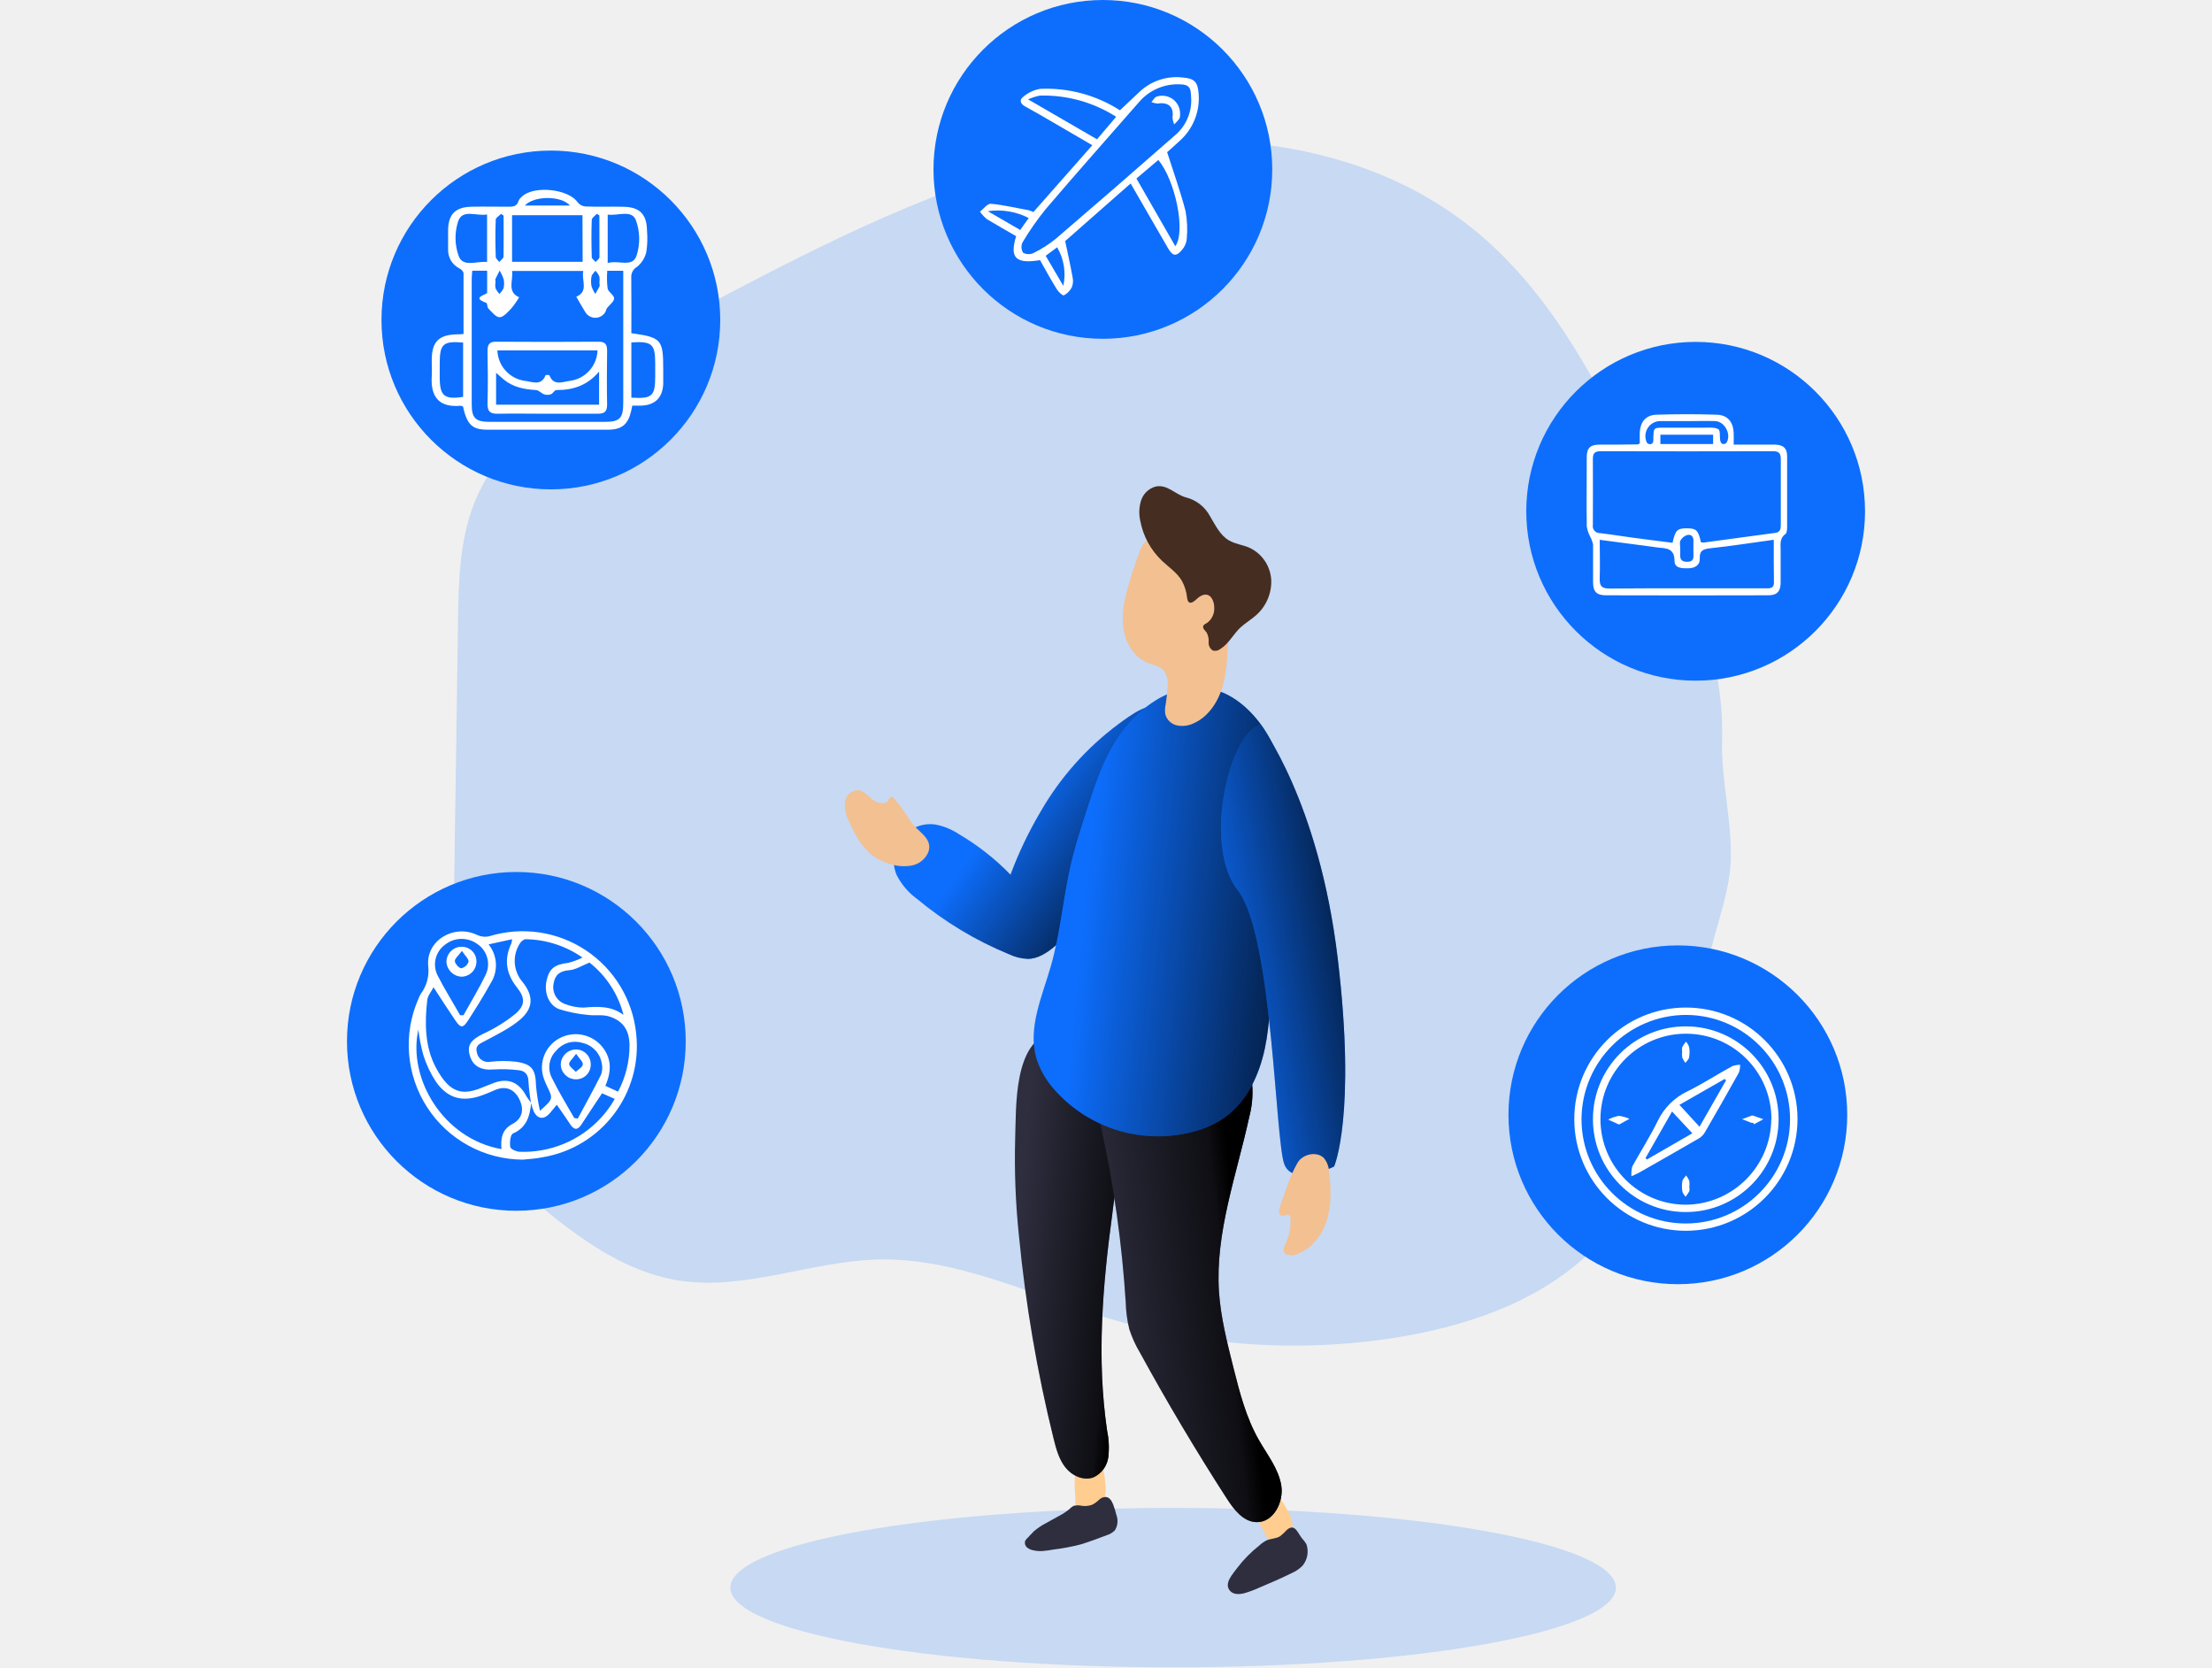
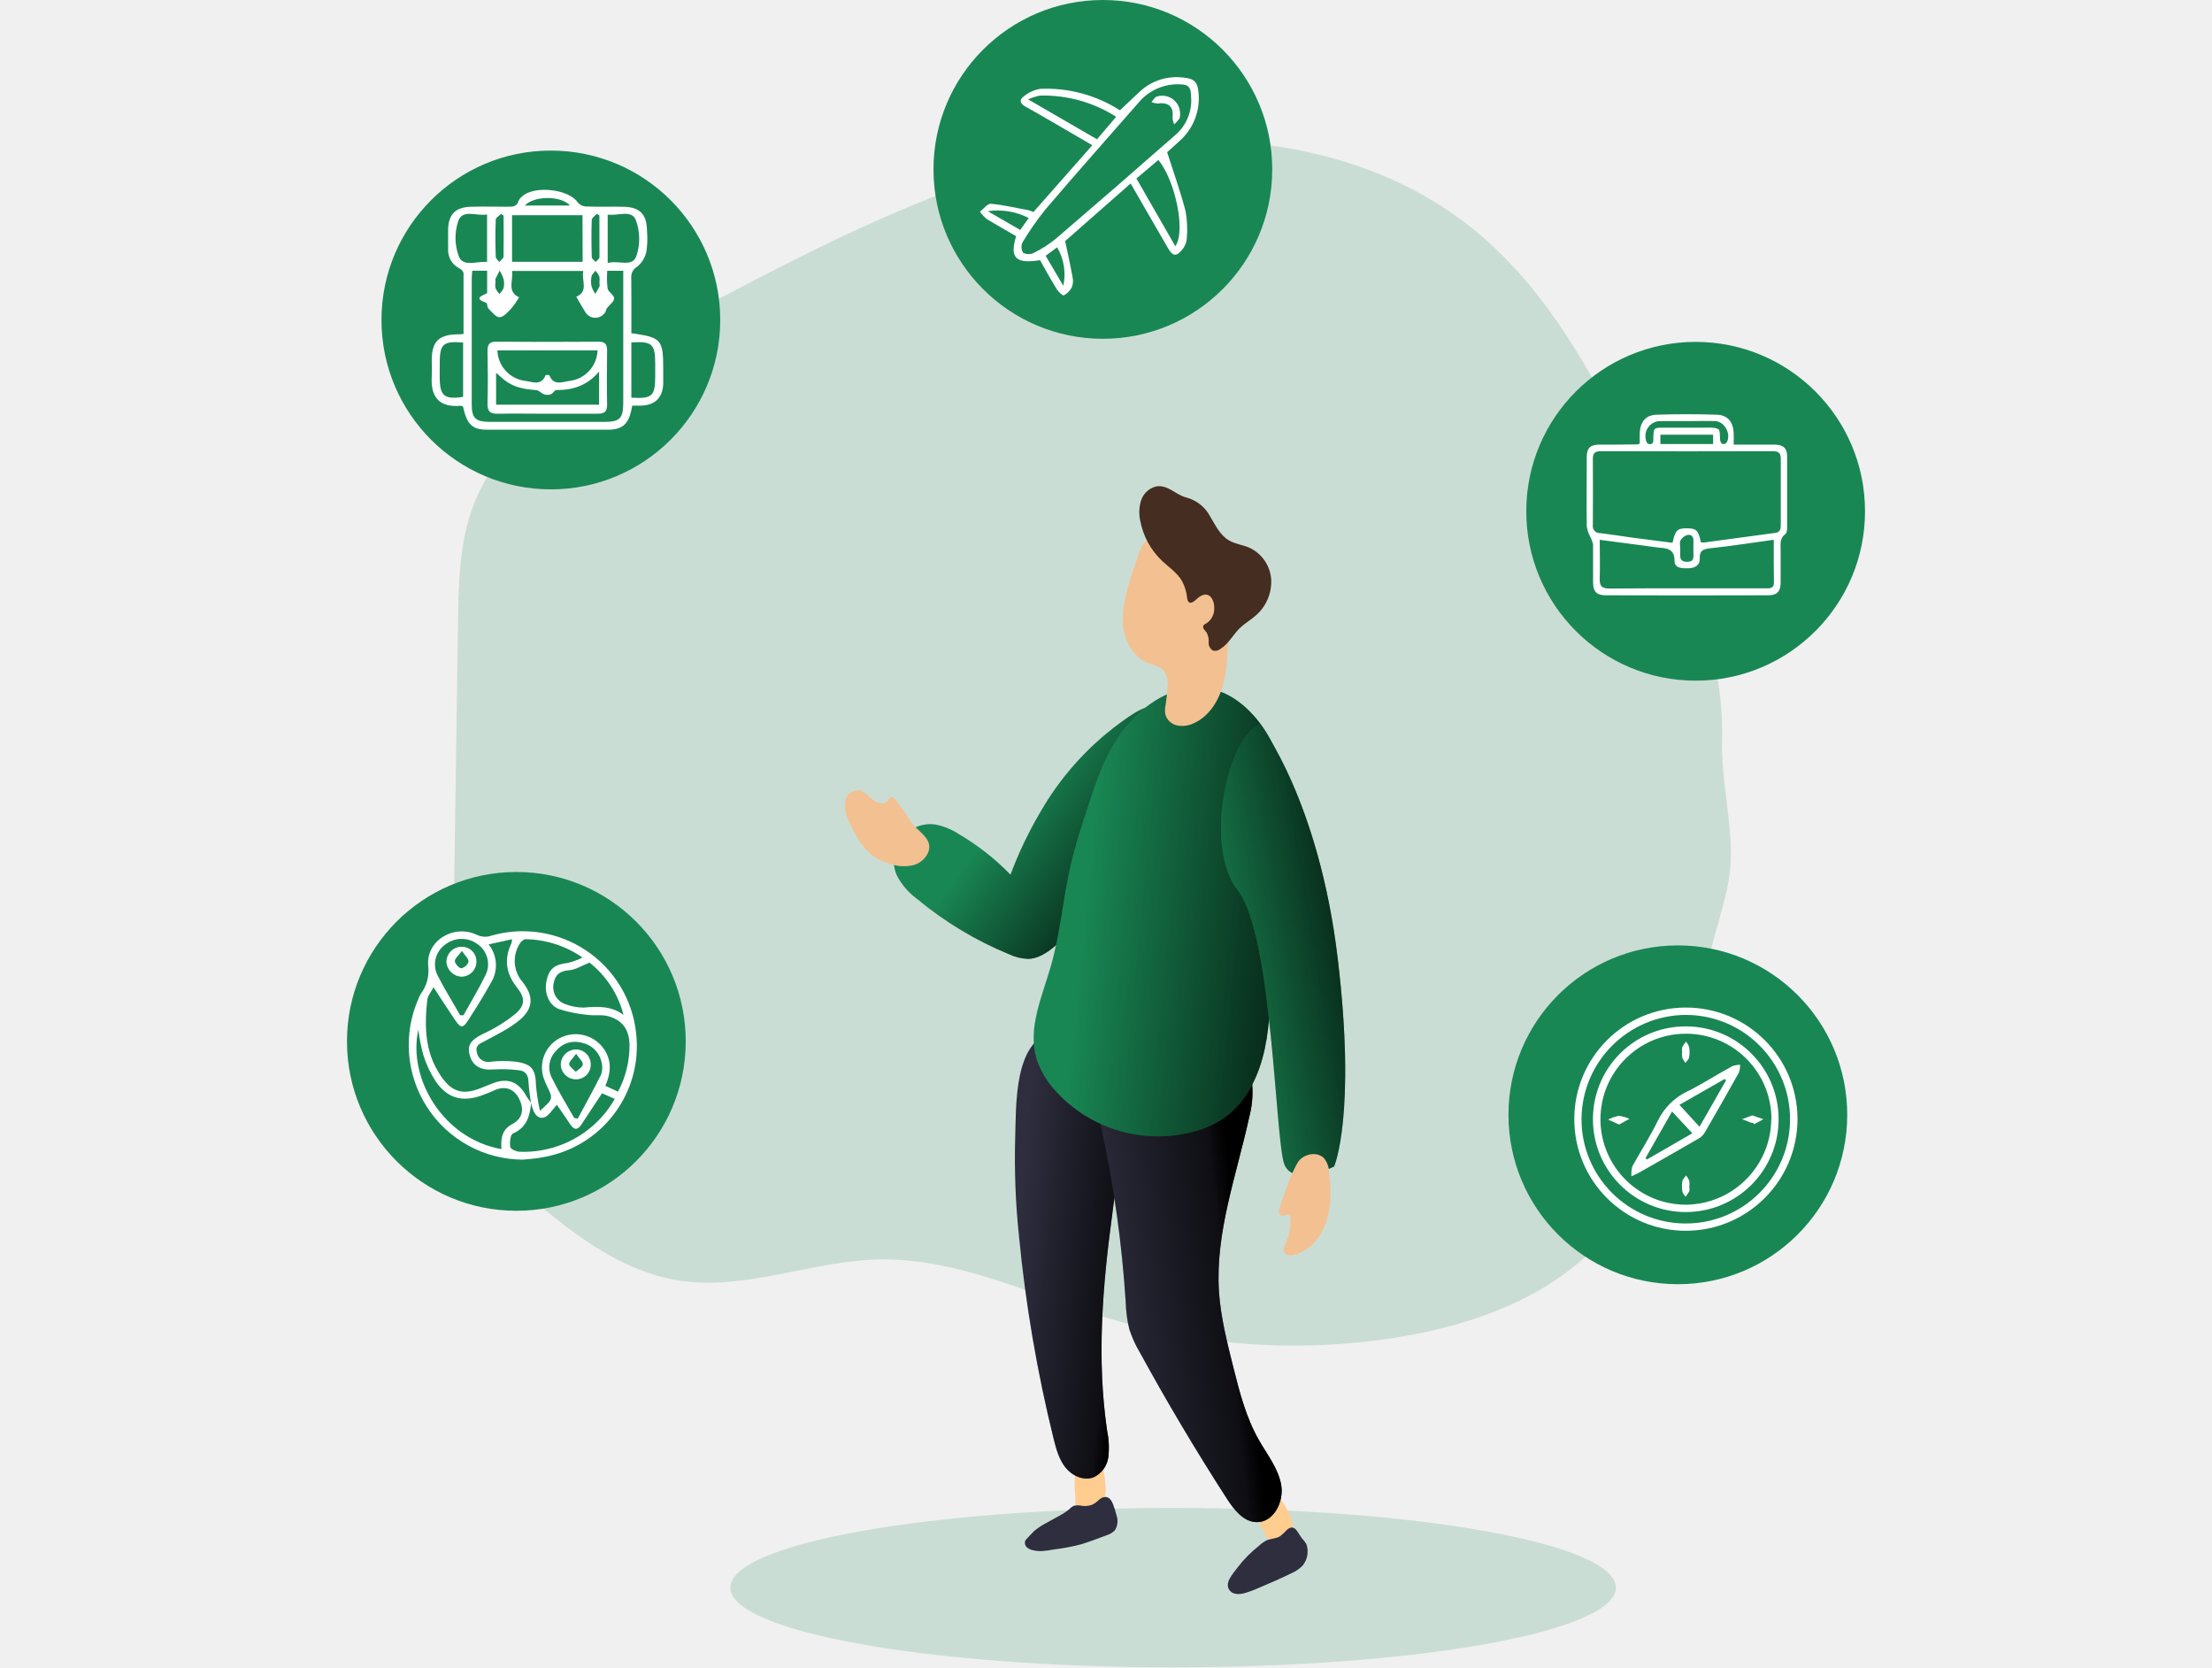
<svg xmlns="http://www.w3.org/2000/svg" xmlns:xlink="http://www.w3.org/1999/xlink" id="Layer_1" data-name="Layer 1" viewBox="0 0 358.14 393.32" width="406" height="306" class="illustration styles_illustrationTablet__1DWOa">
  <defs>
    <linearGradient id="linear-gradient" x1="219.99" y1="214.06" x2="188.31" y2="191.08" gradientUnits="userSpaceOnUse">
      <stop offset="0.01" />
      <stop offset="0.13" stop-opacity="0.69" />
      <stop offset="1" stop-opacity="0" />
    </linearGradient>
    <linearGradient id="linear-gradient-2" x1="213.91" y1="301.6" x2="187.8" y2="299.25" xlink:href="#linear-gradient" />
    <linearGradient id="linear-gradient-3" x1="241.08" y1="304.5" x2="206.62" y2="308.16" xlink:href="#linear-gradient" />
    <linearGradient id="linear-gradient-4" x1="257.81" y1="222.91" x2="204.02" y2="217.69" xlink:href="#linear-gradient" />
    <linearGradient id="linear-gradient-5" x1="270.72" y1="225.37" x2="231.03" y2="232.16" xlink:href="#linear-gradient" />
  </defs>
-   <ellipse cx="194.91" cy="374.52" rx="104.45" ry="18.8" fill="#0d6efd" opacity="0.18" style="isolation: isolate;" />
-   <path d="M354.47,179.32c.56-21.2-8.7-41.28-17.86-60.41-10.65-22.23-22-45.17-41.3-60.56-23.37-18.68-55.57-23.46-85.14-18.92S153,56.89,126.42,70.63c-15.7,8.12-31.31,16.63-45.25,27.5-8.68,6.77-16.89,14.75-21,25-3.59,8.89-3.78,18.73-3.92,28.31L54.77,251.85c-.08,5.46-.14,11.08,1.78,16.19,2.59,6.87,8.37,11.95,13.94,16.73,11.3,9.7,23.44,19.8,38.17,22,15.52,2.32,30.94-4.6,46.63-5,18.85-.45,36.46,8.46,54.52,13.9a152.23,152.23,0,0,0,69.76,4.18c16.62-2.91,33.34-9,45.08-21.09,6.76-7,11.56-15.61,15.37-24.54a143.41,143.41,0,0,0,10.41-38.52c1.16-9.24,5.76-19,6.08-28.07C356.85,198.39,354.21,188.94,354.47,179.32Z" transform="translate(-30.05 -4.66)" fill="#0d6efd" opacity="0.18" style="isolation: isolate;" />
-   <path d="M186.59,211a57.87,57.87,0,0,0-12.28-9.64,15.14,15.14,0,0,0-5.51-2.21,8.63,8.63,0,0,0-9.07,11.92,15.77,15.77,0,0,0,4.75,5.6,83.62,83.62,0,0,0,21.73,13.08,11.5,11.5,0,0,0,4.46,1.11c2.34,0,4.45-1.39,6.26-2.88,5.17-4.28,9-10,12.44-15.72,2.64-4.34,5.18-8.81,6.57-13.7.79-2.78,1.2-5.65,1.71-8.49s1.07-5.45,1.75-8.15c.58-2.29,2.6-6.08,2.41-8.39-.45-5.27-7.65.44-9.58,1.82a67.92,67.92,0,0,0-18.64,20.95A92.51,92.51,0,0,0,186.59,211Z" transform="translate(-30.05 -4.66)" fill="#0d6efd" />
+   <ellipse cx="194.91" cy="374.52" rx="104.45" ry="18.8" fill="#198754" opacity="0.18" style="isolation: isolate;" />
+   <path d="M354.47,179.32c.56-21.2-8.7-41.28-17.86-60.41-10.65-22.23-22-45.17-41.3-60.56-23.37-18.68-55.57-23.46-85.14-18.92S153,56.89,126.42,70.63c-15.7,8.12-31.31,16.63-45.25,27.5-8.68,6.77-16.89,14.75-21,25-3.59,8.89-3.78,18.73-3.92,28.31L54.77,251.85c-.08,5.46-.14,11.08,1.78,16.19,2.59,6.87,8.37,11.95,13.94,16.73,11.3,9.7,23.44,19.8,38.17,22,15.52,2.32,30.94-4.6,46.63-5,18.85-.45,36.46,8.46,54.52,13.9a152.23,152.23,0,0,0,69.76,4.18c16.62-2.91,33.34-9,45.08-21.09,6.76-7,11.56-15.61,15.37-24.54a143.41,143.41,0,0,0,10.41-38.52c1.16-9.24,5.76-19,6.08-28.07C356.85,198.39,354.21,188.94,354.47,179.32Z" transform="translate(-30.05 -4.66)" fill="#198754" opacity="0.18" style="isolation: isolate;" />
+   <path d="M186.59,211a57.87,57.87,0,0,0-12.28-9.64,15.14,15.14,0,0,0-5.51-2.21,8.63,8.63,0,0,0-9.07,11.92,15.77,15.77,0,0,0,4.75,5.6,83.62,83.62,0,0,0,21.73,13.08,11.5,11.5,0,0,0,4.46,1.11c2.34,0,4.45-1.39,6.26-2.88,5.17-4.28,9-10,12.44-15.72,2.64-4.34,5.18-8.81,6.57-13.7.79-2.78,1.2-5.65,1.71-8.49s1.07-5.45,1.75-8.15c.58-2.29,2.6-6.08,2.41-8.39-.45-5.27-7.65.44-9.58,1.82a67.92,67.92,0,0,0-18.64,20.95A92.51,92.51,0,0,0,186.59,211Z" transform="translate(-30.05 -4.66)" fill="#198754" />
  <path d="M186.59,211a57.87,57.87,0,0,0-12.28-9.64,15.14,15.14,0,0,0-5.51-2.21,8.63,8.63,0,0,0-9.07,11.92,15.77,15.77,0,0,0,4.75,5.6,83.62,83.62,0,0,0,21.73,13.08,11.5,11.5,0,0,0,4.46,1.11c2.34,0,4.45-1.39,6.26-2.88,5.17-4.28,9-10,12.44-15.72,2.64-4.34,5.18-8.81,6.57-13.7.79-2.78,1.2-5.65,1.71-8.49s1.07-5.45,1.75-8.15c.58-2.29,2.6-6.08,2.41-8.39-.45-5.27-7.65.44-9.58,1.82a67.92,67.92,0,0,0-18.64,20.95A92.51,92.51,0,0,0,186.59,211Z" transform="translate(-30.05 -4.66)" fill="url(#linear-gradient)" />
  <path d="M163,198.36a49.38,49.38,0,0,0-3.8-5.28c-.19-.24-.45-.5-.76-.44s-.47.47-.65.77c-.73,1.21-2.63.77-3.73-.12s-2.1-2.15-3.52-2.23a3.19,3.19,0,0,0-3,2.82,7.86,7.86,0,0,0,.89,4.38A34.47,34.47,0,0,0,150.3,202a15.26,15.26,0,0,0,3.42,4.23,12.82,12.82,0,0,0,4.59,2.27,10.16,10.16,0,0,0,5,.33,5.34,5.34,0,0,0,3.83-3C168.55,202.38,164.49,200.81,163,198.36Z" transform="translate(-30.05 -4.66)" fill="#f3c091" />
  <path d="M201.88,358.61a4.08,4.08,0,0,0,.22,1.63c.55,1.26,2.26,1.6,3.56,1.17a4.78,4.78,0,0,0,2.92-2.66A8.18,8.18,0,0,0,209,355a27.77,27.77,0,0,0-.49-3.63,3.14,3.14,0,0,0-1.22-2.22c-1.59-.9-4.57,1.06-5.17,2.6C201.36,353.66,201.9,356.58,201.88,358.61Z" transform="translate(-30.05 -4.66)" fill="#ffcd90" />
  <path d="M207.45,358.48a7.14,7.14,0,0,1-1.57,1.14,5.07,5.07,0,0,1-2.41.27,4.18,4.18,0,0,0-2,0,4,4,0,0,0-1,.78,13.55,13.55,0,0,1-2.25,1.5L194.9,364a14.48,14.48,0,0,0-2.77,1.87c-.51.48-.95,1-1.46,1.53a2.5,2.5,0,0,0-.61.73,1.45,1.45,0,0,0,.39,1.54,3.1,3.1,0,0,0,1.51.7,7.46,7.46,0,0,0,2,.19,23.09,23.09,0,0,0,2.86-.38,48.06,48.06,0,0,0,6.31-1.19c2.08-.63,4.11-1.4,6.14-2.17a4.55,4.55,0,0,0,1.94-1.15,4.07,4.07,0,0,0,.38-3.57,19.7,19.7,0,0,0-.76-2.48c-.3-.79-.78-1.66-1.61-1.81a2.14,2.14,0,0,0-1.59.51Z" transform="translate(-30.05 -4.66)" fill="#2e2e3f" />
  <path d="M188.6,296.35A331.6,331.6,0,0,0,196.75,344c.6,2.42,1.27,4.92,2.83,6.87s4.29,3.18,6.62,2.28a6.15,6.15,0,0,0,3.48-4.87,19.82,19.82,0,0,0-.32-6.23c-2.45-16.85-1.07-34,1.23-50.89A93.27,93.27,0,0,1,213.87,275c1.11-3.49,2.61-6.92,2.85-10.58.69-10.74-9.93-18.63-20.09-16.33-9.41,2.13-8.67,17.79-8.94,25.18A174.26,174.26,0,0,0,188.6,296.35Z" transform="translate(-30.05 -4.66)" fill="#2e2e3f" />
  <path d="M188.6,296.35A331.6,331.6,0,0,0,196.75,344c.6,2.42,1.27,4.92,2.83,6.87s4.29,3.18,6.62,2.28a6.15,6.15,0,0,0,3.48-4.87,19.82,19.82,0,0,0-.32-6.23c-2.45-16.85-1.07-34,1.23-50.89A93.27,93.27,0,0,1,213.87,275c1.11-3.49,2.61-6.92,2.85-10.58.69-10.74-9.93-18.63-20.09-16.33-9.41,2.13-8.67,17.79-8.94,25.18A174.26,174.26,0,0,0,188.6,296.35Z" transform="translate(-30.05 -4.66)" fill="url(#linear-gradient-2)" />
  <path d="M247,367.14a4.15,4.15,0,0,0,.89,1.38c1,.9,2.72.48,3.73-.45a4.89,4.89,0,0,0,1.51-3.66,8.19,8.19,0,0,0-1.23-3.59,27,27,0,0,0-2-3.08,3.11,3.11,0,0,0-2-1.49c-1.83-.14-3.7,2.9-3.58,4.55C244.4,362.88,246.13,365.29,247,367.14Z" transform="translate(-30.05 -4.66)" fill="#ffcd90" />
  <path d="M253.51,365.15c-.45-.25-1-.21-1.72.41a15.43,15.43,0,0,1-1.56,1.47c-.95.61-2.19.57-3.23,1a7.47,7.47,0,0,0-1.7,1.2,29.48,29.48,0,0,0-5.2,5.27c-1,1.41-3.33,3.74-1.66,5.5.81.85,2.19.79,3.33.49a24.77,24.77,0,0,0,3.43-1.27c2.6-1.1,5.19-2.2,7.71-3.46a8,8,0,0,0,2.6-1.78,5.27,5.27,0,0,0,.89-5.05,7.48,7.48,0,0,0-1.06-1.4C254.73,366.78,254.25,365.57,253.51,365.15Z" transform="translate(-30.05 -4.66)" fill="#2e2e3f" />
  <path d="M207.2,255.79c-1.45,5-.2,10.32.9,15.4a274.22,274.22,0,0,1,5.67,40.65,30.12,30.12,0,0,0,.84,6.35,26.94,26.94,0,0,0,2.53,5.58q9.6,17.53,20.44,34.34c1.7,2.64,3.92,5.56,7.06,5.62,4,.09,6.48-4.77,5.82-8.7s-3.3-7.19-5.27-10.66c-3-5.25-4.53-11.19-6-17.05s-3-11.86-3.42-17.94c-.9-14,4.15-27.52,7.13-41.18a22.9,22.9,0,0,0,.71-7.71c-.66-5.27-4.78-9.69-9.7-11.69C225.86,245.55,210.14,245.69,207.2,255.79Z" transform="translate(-30.05 -4.66)" fill="#2e2e3f" />
  <path d="M207.2,255.79c-1.45,5-.2,10.32.9,15.4a274.22,274.22,0,0,1,5.67,40.65,30.12,30.12,0,0,0,.84,6.35,26.94,26.94,0,0,0,2.53,5.58q9.6,17.53,20.44,34.34c1.7,2.64,3.92,5.56,7.06,5.62,4,.09,6.48-4.77,5.82-8.7s-3.3-7.19-5.27-10.66c-3-5.25-4.53-11.19-6-17.05s-3-11.86-3.42-17.94c-.9-14,4.15-27.52,7.13-41.18a22.9,22.9,0,0,0,.71-7.71c-.66-5.27-4.78-9.69-9.7-11.69C225.86,245.55,210.14,245.69,207.2,255.79Z" transform="translate(-30.05 -4.66)" fill="url(#linear-gradient-3)" />
-   <path d="M211.24,179.68c-3.05,4.95-4.87,10.54-6.66,16.06-1.38,4.25-2.76,8.51-3.77,12.87-1.84,7.93-2.45,16.13-4.7,23.95-2.06,7.18-5.51,14.61-3.41,21.78a20.1,20.1,0,0,0,4.21,7.33,32.56,32.56,0,0,0,33.68,9.71,23.14,23.14,0,0,0,6.48-3.09c5.26-3.71,8.19-10,9.52-16.28s1.29-12.8,1.88-19.21c1-10.92,3.84-21.66,4-32.62s-3-22.74-11.53-29.58C230.06,161.94,217.46,169.6,211.24,179.68Z" transform="translate(-30.05 -4.66)" fill="#0d6efd" />
+   <path d="M211.24,179.68c-3.05,4.95-4.87,10.54-6.66,16.06-1.38,4.25-2.76,8.51-3.77,12.87-1.84,7.93-2.45,16.13-4.7,23.95-2.06,7.18-5.51,14.61-3.41,21.78a20.1,20.1,0,0,0,4.21,7.33,32.56,32.56,0,0,0,33.68,9.71,23.14,23.14,0,0,0,6.48-3.09c5.26-3.71,8.19-10,9.52-16.28s1.29-12.8,1.88-19.21c1-10.92,3.84-21.66,4-32.62s-3-22.74-11.53-29.58C230.06,161.94,217.46,169.6,211.24,179.68Z" transform="translate(-30.05 -4.66)" fill="#198754" />
  <path d="M211.24,179.68c-3.05,4.95-4.87,10.54-6.66,16.06-1.38,4.25-2.76,8.51-3.77,12.87-1.84,7.93-2.45,16.13-4.7,23.95-2.06,7.18-5.51,14.61-3.41,21.78a20.1,20.1,0,0,0,4.21,7.33,32.56,32.56,0,0,0,33.68,9.71,23.14,23.14,0,0,0,6.48-3.09c5.26-3.71,8.19-10,9.52-16.28s1.29-12.8,1.88-19.21c1-10.92,3.84-21.66,4-32.62s-3-22.74-11.53-29.58C230.06,161.94,217.46,169.6,211.24,179.68Z" transform="translate(-30.05 -4.66)" fill="url(#linear-gradient-4)" />
  <path d="M214.39,142.84c-.95,3.31-1.68,6.79-1.14,10.2s2.55,6.75,5.75,8c1.32.53,2.86.75,3.79,1.82a5.38,5.38,0,0,1,.84,3.89,40,40,0,0,1-.43,4.08,6.32,6.32,0,0,0-.1,2.29,3.66,3.66,0,0,0,2.77,2.66,6.12,6.12,0,0,0,3.94-.5c3.68-1.63,6-5.44,7-9.34s.93-8,1.25-12a45.41,45.41,0,0,0,.32-6.79,17,17,0,0,0-7-12.5c-2.88-2.07-9.09-4.7-12.53-2.51-1.21.77-1.65,2.19-2.1,3.47C215.9,138,215.08,140.42,214.39,142.84Z" transform="translate(-30.05 -4.66)" fill="#f3c091" />
  <path d="M220.82,119.44a5,5,0,0,0-3.42,3.27,9.28,9.28,0,0,0-.18,4.88,17.42,17.42,0,0,0,5.07,9.32c1.63,1.55,3.58,2.82,4.72,4.74a10.59,10.59,0,0,1,1.24,4c.06.43.15.93.54,1.13s1-.16,1.42-.53c.78-.75,1.77-1.54,2.82-1.27s1.62,1.72,1.62,2.92a4.15,4.15,0,0,1-1.66,3.68c-.36.22-.83.4-.94.8-.17.59.49,1,.84,1.54a4.3,4.3,0,0,1,.45,2.26,2.12,2.12,0,0,0,1,1.95,2,2,0,0,0,1.73-.36c2-1.23,3.06-3.47,4.75-5.07,1.09-1,2.43-1.8,3.57-2.79a10.55,10.55,0,0,0,3.71-8.48,8.94,8.94,0,0,0-5.12-7.55c-1.6-.7-3.41-.88-4.9-1.77-2.06-1.23-3.14-3.54-4.37-5.59A8.92,8.92,0,0,0,228,122C225.46,121.34,223.63,118.84,220.82,119.44Z" transform="translate(-30.05 -4.66)" fill="#452d21" />
-   <path d="M245.55,175.6s13.76,17.88,18.22,55-.83,49.23-.83,49.23-9.5,4.91-11.72-.45-2.73-54.12-11-64.66S238,177.87,245.55,175.6Z" transform="translate(-30.05 -4.66)" fill="#0d6efd" />
+   <path d="M245.55,175.6s13.76,17.88,18.22,55-.83,49.23-.83,49.23-9.5,4.91-11.72-.45-2.73-54.12-11-64.66S238,177.87,245.55,175.6Z" transform="translate(-30.05 -4.66)" fill="#198754" />
  <path d="M245.55,175.6s13.76,17.88,18.22,55-.83,49.23-.83,49.23-9.5,4.91-11.72-.45-2.73-54.12-11-64.66S238,177.87,245.55,175.6Z" transform="translate(-30.05 -4.66)" fill="url(#linear-gradient-5)" />
  <path d="M250.13,289.45c-.26.75-.32,1.87.46,2s1.44-.58,1.87-.09a.93.93,0,0,1,.17.59,13,13,0,0,1-1.19,6.23,2.45,2.45,0,0,0-.38,1.66c.29,1,1.73,1.11,2.74.79,3.65-1.13,6.29-4.48,7.42-8.13s1-7.56.52-11.35a5.36,5.36,0,0,0-1.22-3.31c-1.8-1.75-5.07-.84-6.2,1.1C252.48,282.11,251.33,286,250.13,289.45Z" transform="translate(-30.05 -4.66)" fill="#f3c091" />
-   <circle cx="48.1" cy="75.48" r="39.96" fill="#0d6efd" />
-   <circle cx="178.33" cy="39.96" r="39.96" fill="#0d6efd" />
-   <circle cx="318.18" cy="120.61" r="39.96" fill="#0d6efd" />
-   <circle cx="39.96" cy="245.66" r="39.96" fill="#0d6efd" />
-   <circle cx="313.98" cy="262.98" r="39.96" fill="#0d6efd" />
+   <circle cx="48.1" cy="75.48" r="39.96" fill="#198754" />
+   <circle cx="178.33" cy="39.96" r="39.96" fill="#198754" />
+   <circle cx="318.18" cy="120.61" r="39.96" fill="#198754" />
+   <circle cx="39.96" cy="245.66" r="39.96" fill="#198754" />
+   <circle cx="313.98" cy="262.98" r="39.96" fill="#198754" />
  <path d="M335.05,109.23c0-.82-.05-1.74,0-2.65.18-2.47,1.45-4,3.91-4.09,4.74-.15,9.5-.16,14.24,0,2.54.07,3.84,1.64,4,4.2.05.86,0,1.72,0,2.86h7.63c.74,0,1.48,0,2.22,0,1.91.09,2.75.85,2.76,2.71,0,5.62,0,11.23,0,16.85,0,.53-.07,1.29-.41,1.54-1.41,1-1.12,2.47-1.12,3.85,0,2.53,0,5.06,0,7.59,0,2.09-.86,3-2.93,3q-19.17.06-38.32,0c-2.18,0-3-.89-3-3.09,0-3,0-5.92,0-8.88a7,7,0,0,0-.71-1.92,7.7,7.7,0,0,1-.78-2.36c-.07-5.43,0-10.86,0-16.29,0-2.21.79-3,3.06-3,3,0,6,0,9.07-.06C334.66,109.49,334.77,109.38,335.05,109.23Zm14.42,23.35a3.6,3.6,0,0,0,.64.07L367,130.37c1.14-.15,1.32-.87,1.32-1.84,0-5.19,0-10.37,0-15.55,0-1.31-.38-1.88-1.8-1.88q-20.36.06-40.73,0c-1.4,0-1.82.55-1.81,1.86.05,5.19,0,10.37,0,15.55a1.63,1.63,0,0,0,1.69,1.91c3.42.42,6.84,1,10.26,1.41,2.29.31,4.58.59,6.85.88.65-3,1.12-3.44,3.46-3.42C348.41,129.31,348.87,129.77,349.47,132.58Zm17.19-.59c-5.17.72-10,1.47-14.93,2-1.61.19-2.61.44-2.53,2.41.07,1.56-1.09,2.26-2.57,2.31s-3.39.05-3.38-1.7c0-3.05-1.95-3-3.93-3.19-.86-.1-1.71-.23-2.57-.35L325.6,132c0,3.19.1,6.14,0,9.08-.08,1.85.49,2.43,2.39,2.42,10.74-.09,21.48-.05,32.22-.05,1.67,0,3.33,0,5,0,1,0,1.5-.34,1.49-1.38C366.65,138.84,366.66,135.58,366.66,132Zm-20.53-28c-2.16,0-4.32,0-6.48,0a3.56,3.56,0,0,0-2.94,5.07,1,1,0,0,0,.75.39.91.91,0,0,0,.71-.42,3.25,3.25,0,0,0,.08-1.09c.07-2.39.07-2.39,2.51-2.39,3.15,0,6.3,0,9.44,0,1.16,0,2.48-.15,3.39.36.5.28.27,1.8.45,2.75.06.29.34.7.58.75a1,1,0,0,0,.92-.35c1.16-2-.48-5-2.74-5.07S348.36,104,346.13,104Zm6.22,3.22H339.91v2.2h12.44Zm-7.76,26.7h0c0,.42,0,.85,0,1.28-.07,1.17.08,2,1.63,2s1.52-.85,1.49-1.91,0-2.08,0-3.12-.63-1.51-1.51-1.28a2.77,2.77,0,0,0-1.53,1.25C344.38,132.6,344.59,133.32,344.59,133.94Z" transform="translate(-30.05 -4.66)" fill="#fff" />
  <path d="M214.93,47.94,199.49,61.53c.62,2.94,1.24,5.73,1.75,8.54a4,4,0,0,1-.19,2.37,4.41,4.41,0,0,1-1.86,1.89c-.27.13-1.25-.76-1.63-1.37-1.42-2.28-2.72-4.63-4-6.93-5.74.93-7.22-.52-5.64-5.66-2.28-1.33-4.62-2.63-6.88-4a9.69,9.69,0,0,1-1.66-1.77c.86-.66,1.77-1.94,2.57-1.87,3,.26,5.9,1,8.85,1.5a6.7,6.7,0,0,1,1.19.46c4.58-5.19,9.15-10.37,13.9-15.77L197,33.74c-2.33-1.35-4.65-2.72-7-4-1.1-.61-1.36-1.53-.42-2.22a8.19,8.19,0,0,1,4-1.9,32.17,32.17,0,0,1,18.83,5.06c1.63-1.54,3.16-3,4.74-4.47a12.72,12.72,0,0,1,10.05-3.27c2.81.23,3.59,1.05,3.78,3.92A13.43,13.43,0,0,1,226.38,38c-1.07,1-2.19,2-2.84,2.56,1.54,4.83,3.15,9.29,4.34,13.86a24,24,0,0,1,.29,6.63,4.57,4.57,0,0,1-1.09,2.52c-1.38,1.67-2.22,1.55-3.31-.33C220.87,58.25,218,53.23,214.93,47.94Zm14.3-19.74c-.14-1.89.2-3.54-2.37-3.63a12,12,0,0,0-10,4.23c-7.31,8.35-14.68,16.66-21.89,25.1a65.89,65.89,0,0,0-5.53,7.91,2.59,2.59,0,0,0,.11,2.46,2.71,2.71,0,0,0,2.49.07A27.71,27.71,0,0,0,197.26,61q14.18-12.15,28.2-24.47A10.74,10.74,0,0,0,229.23,28.2Zm-3.76,34.54c2.52-3.45,0-15.52-4-20.35l-5.17,4.38ZM211.52,32.21a31.8,31.8,0,0,0-18-5,12.33,12.33,0,0,0-2.78.89L207,37.52ZM190.89,56.09a16.06,16.06,0,0,0-9.66-1.61l7.65,4.43Zm8.16,16A12.61,12.61,0,0,0,197.59,63l-2.7,2Z" transform="translate(-30.05 -4.66)" fill="#fff" />
  <path d="M226.6,31.62a2.17,2.17,0,0,1-.15,1A9.3,9.3,0,0,1,225.21,34a4.83,4.83,0,0,1-.4-1.67c.36-2.39-.93-3.63-3.39-3.25a4.66,4.66,0,0,1-1.58-.33c.4-.45.71-1.1,1.2-1.29A4.21,4.21,0,0,1,226.6,31.62Z" transform="translate(-30.05 -4.66)" fill="#fff" />
  <path d="M97.14,83.26c7.09,1,7.52,1.46,7.52,8.49,0,1.18,0,2.36,0,3.53-.18,3.23-1.94,4.94-5.17,5.07-.66,0-1.31,0-2.13,0-.1.47-.18.88-.27,1.28-.71,3.11-2.18,4.38-5.38,4.39q-14.31,0-28.63,0c-3.5,0-4.73-1.26-5.66-5.46a1.7,1.7,0,0,0-.58-.18c-4.65.42-7.12-1.65-6.79-7,.08-1.24,0-2.49,0-3.74,0-4.35,1.62-6,5.92-6.11.43,0,.86,0,1.58-.08,0-4.82,0-9.56,0-14.3,0-.41-.55-1-1-1.19a4.82,4.82,0,0,1-2.64-4.49c0-1.54,0-3.08,0-4.63.08-3.64,1.74-5.32,5.44-5.41,2.93-.07,5.87,0,8.81,0,1.12,0,2-.08,2.37-1.38a2.24,2.24,0,0,1,.65-.87c2.68-2.87,11.11-2,13.28,1.19a2.66,2.66,0,0,0,1.88,1c3,.11,6,0,9,.07,3.8.08,5.43,1.77,5.49,5.59a21.67,21.67,0,0,1-.14,5,6.4,6.4,0,0,1-2.17,3.55,2.74,2.74,0,0,0-1.4,2.59C97.17,74.49,97.14,78.82,97.14,83.26ZM59.61,68.52c-.06.78-.13,1.35-.13,1.93q0,14.76,0,29.52c0,3.38.88,4.21,4.39,4.21H90.74c3.7,0,4.49-.8,4.49-4.56q0-14.41,0-28.85V68.54H91.46a20,20,0,0,0,.08,4.19c.18.85,1.55,1.56,1.54,2.32S92,76.55,91.4,77.33c-.21.29-.24.7-.43,1a2.75,2.75,0,0,1-4.62.07c-.75-1.18-1.42-2.41-2.2-3.74,3-1.26,1.17-3.88,1.65-6.08H69c.3,2.32-1.25,4.92,1.67,6.21a20.33,20.33,0,0,1-1.91,2.7c-.79.81-1.81,2-2.71,2s-1.84-1.26-2.65-2.07c-.31-.3-.2-1.21-.47-1.31-3.31-1.21-.73-1.69.19-2.32V68.52Zm26-13.1H69v11H85.65Zm-22.51-.17c-2.44.47-5.74-1.35-6.79,1.53a12.54,12.54,0,0,0,.16,8.44c1.06,2.51,4.27,1,6.63,1.24ZM91.56,66.71c2.49-.77,5.81,1.14,6.79-1.69a12.81,12.81,0,0,0-.15-8.45c-1-2.54-4.28-.93-6.64-1.29ZM57.45,85.47c-4.7-.41-5.51.34-5.52,4.87v3.3c0,4.41,1.06,5.32,5.52,4.64Zm39.69,0v13c4.91.3,5.63-.38,5.63-5V90.38C102.77,85.81,102,85.12,97.14,85.44ZM67,55.53l-.59-.42c-.44.45-1.24.89-1.26,1.35-.12,2.93-.1,5.86,0,8.79,0,.41.54.81.84,1.21.34-.43,1-.85,1-1.29C67.05,62,67,58.74,67,55.53Zm22.59-.06L89,55.09c-.42.48-1.18.95-1.2,1.44-.11,2.93-.09,5.86,0,8.79,0,.39.6.77.91,1.15.32-.38.9-.76.91-1.15C89.63,62,89.6,58.75,89.6,55.47ZM72,53.15H82.67C80.6,50.79,74.21,50.77,72,53.15Zm-6.91,18a4.74,4.74,0,0,0,0,1.51A6.1,6.1,0,0,0,66,74,4.56,4.56,0,0,0,67,72.63a4.88,4.88,0,0,0,0-2.15,9.87,9.87,0,0,0-.93-2c-.32.66-.66,1.32-1,2A1.72,1.72,0,0,0,65.1,71.11Zm24.51.24a5.07,5.07,0,0,0,0-1.51,5.93,5.93,0,0,0-.91-1.37c-.32.44-.83.84-.94,1.33a6,6,0,0,0,0,2.38A7.38,7.38,0,0,0,88.64,74c.32-.59.68-1.17,1-1.78A2.29,2.29,0,0,0,89.61,71.35Z" transform="translate(-30.05 -4.66)" fill="#fff" />
  <path d="M77.35,102.26c-3.89,0-7.78-.08-11.66,0-2,.06-2.54-.66-2.48-2.56.12-4.1.07-8.21,0-12.32,0-1.49.48-2.11,2-2.11q12.1.08,24.21,0c1.55,0,2,.63,2,2.11-.06,4.26-.08,8.51,0,12.76,0,1.74-.75,2.12-2.26,2.11C85.27,102.23,81.31,102.26,77.35,102.26ZM89.16,87.32H65.54a7.49,7.49,0,0,0,6.54,7.19c1.63.18,3.8,1.3,4.81-1.32a1.32,1.32,0,0,1,.92,0c1,2.63,3.18,1.5,4.81,1.32A7.49,7.49,0,0,0,89.16,87.32Zm.37,5c-2.87,3.37-6.26,4.37-10.08,4.35-.43,0-.8.81-1.3,1a2.44,2.44,0,0,1-1.6,0c-.68-.24-1.28-1-1.94-1-2.77-.17-5.39-.67-7.59-2.5-.57-.47-1.11-1-1.79-1.57v7.53h24.3Z" transform="translate(-30.05 -4.66)" fill="#fff" />
  <path d="M71.52,278.22a27.06,27.06,0,0,1-24.59-38,6.56,6.56,0,0,1,.55-1.13,9.13,9.13,0,0,0,1.74-6.53c-.61-6,6.05-10,11.54-7.34a4.41,4.41,0,0,0,2.9.29,26.9,26.9,0,0,1,34.62,23,26.6,26.6,0,0,1-22.17,29.16C74.59,278,73.05,278.05,71.52,278.22Zm2-13.46c-.31,3.09-1,5.85-4.32,7.3-.6.26-.8,2.13-.63,3.17.08.5,1.44,1.1,2.23,1.13A24,24,0,0,0,76,276a24.74,24.74,0,0,0,17.23-12.1l-3-1.34c-1.68,2.55-3.28,4.92-4.84,7.33-.93,1.43-1.75,1.37-2.67,0s-2-3-3.17-4.62c-.66.79-1.16,1.45-1.7,2.06-1.31,1.47-2.74,1.36-3.69-.36a12.38,12.38,0,0,1-.69-2.16,47.83,47.83,0,0,1-.6-4.9c0-1.61-.7-2.62-2.24-2.78a32.9,32.9,0,0,0-6-.19c-2.89.25-4.85-.73-5.58-3.22s.18-3.73,3.16-5.2a35.37,35.37,0,0,0,7.57-4.69c2.38-2.05,2.32-3.79.37-6.24-2.58-3.24-3.09-6.63-1.32-10.37a5.12,5.12,0,0,0,.17-1l-5.54,1.22a7.85,7.85,0,0,1,.5,9.15c-1.66,3-3.48,5.91-5.34,8.79-1.21,1.86-1.75,1.83-3,0-1.71-2.5-3.34-5.06-5.15-7.83-.59,1.15-1.37,2-1.48,3-.62,5.49-.58,11.09,2.06,16,3.31,6.17,6.34,6.67,11.45,4.43.51-.22,1.05-.38,1.56-.61,3.76-1.61,6.45-.65,8.36,2.95A14.36,14.36,0,0,0,73.47,264.76ZM94,262.18a23.18,23.18,0,0,0,2.71-11c-.06-3.49-1.5-5.74-4.87-6.76-1.54-.47-3.31-.12-5-.35A31.68,31.68,0,0,1,80,242.68c-2.41-1-3.45-3.9-2.88-6.61.61-2.91,1.89-3.89,5.11-4.27a16.4,16.4,0,0,0,3.39-1.25,24,24,0,0,0-13.44-4.33c-.45,0-1.08.56-1.34,1a7.61,7.61,0,0,0,.69,9.16c2.59,3.31,2.5,6.13-.69,8.86-2.38,2-5.35,3.44-8.16,4.95-1.18.64-2.42,1-2,2.67a2.71,2.71,0,0,0,3.23,2.27,25.08,25.08,0,0,1,6.06,0c3.78.56,4.58,1.83,4.68,5.67a46.2,46.2,0,0,0,.93,5.89c3.14-2.8,3.13-2.8,1.68-5.78-.27-.57-.53-1.15-.74-1.74a7.83,7.83,0,0,1,4.36-9.92,8.1,8.1,0,0,1,10.37,3.85c1.31,2.61.86,5.13-.24,7.71ZM66.5,275.74c-.22-2.55.15-4.63,2.52-5.89s2.91-3.35,1.72-5.83-3.29-3.27-5.7-2.25c-1,.44-2.05.89-3.1,1.27-4.58,1.67-8.08.79-10.89-3.18a25.35,25.35,0,0,1-3-6.36,41.12,41.12,0,0,1-1.16-5.94C44.34,258.92,52.62,273.28,66.5,275.74Zm20.75-44c-1.74.69-3.22,1.67-4.77,1.79-2.22.18-3.36,1.09-3.69,3.19a4.22,4.22,0,0,0,2.79,4.82,12,12,0,0,0,4.28.81c3.31-.28,6.52-.45,9.43,1.72A22.88,22.88,0,0,0,87.25,231.72Zm-3.6,36.65.85.14c1.84-3.43,3.73-6.83,5.47-10.31a4.59,4.59,0,0,0,.2-2.66,5.93,5.93,0,0,0-4.61-4.89,5.74,5.74,0,0,0-6.1,1.79,5.5,5.5,0,0,0-1,6.61C80,262.22,81.89,265.27,83.65,268.37ZM56.74,244.15h.8c1.76-3.17,3.65-6.27,5.22-9.52a5.75,5.75,0,0,0-1.95-7.28,6.29,6.29,0,0,0-7.62.16,5.75,5.75,0,0,0-1.71,7.35C53.08,238,55,241.06,56.74,244.15Z" transform="translate(-30.05 -4.66)" fill="#fff" />
  <path d="M80.49,255.65a3.63,3.63,0,0,1,3.78-3.42,3.51,3.51,0,0,1,3.29,3.64,3.44,3.44,0,0,1-3.72,3.39A3.56,3.56,0,0,1,80.49,255.65Zm3.62-2.4c-.84,1.19-1.71,1.88-1.64,2.47s1,1.19,1.56,1.78c.59-.56,1.56-1.07,1.66-1.71S84.92,254.47,84.11,253.25Z" transform="translate(-30.05 -4.66)" fill="#fff" />
  <path d="M57.12,235.06a3.71,3.71,0,0,1-3.6-3.43A3.57,3.57,0,0,1,57.05,228a3.44,3.44,0,0,1,3.54,3.38A3.56,3.56,0,0,1,57.12,235.06Zm.06-6.09c-.85,1.15-1.73,1.83-1.68,2.44s1,1.66,1.53,1.66a2.32,2.32,0,0,0,1.7-1.54C58.82,230.93,58,230.19,57.18,229Z" transform="translate(-30.05 -4.66)" fill="#fff" />
  <path d="M346,295a26.33,26.33,0,1,1,26.26-26.35A26.39,26.39,0,0,1,346,295ZM321.3,268.67A24.6,24.6,0,1,0,346,244.08,24.71,24.71,0,0,0,321.3,268.67Z" transform="translate(-30.05 -4.66)" fill="#fff" />
  <path d="M346,246.78a21.9,21.9,0,1,1-22,21.89A21.86,21.86,0,0,1,346,246.78Zm20.11,21.93a20.17,20.17,0,1,0-20.17,20.14A20.33,20.33,0,0,0,366.07,268.71Z" transform="translate(-30.05 -4.66)" fill="#fff" />
  <path d="M333.08,282.14a7.13,7.13,0,0,1,.21-2.34c2-3.59,4.2-7.06,6-10.72a14.87,14.87,0,0,1,7.06-7c3.6-1.78,7-4,10.54-5.92a6,6,0,0,1,1.84-.32,5.42,5.42,0,0,1-.3,1.84q-3.94,7.07-8,14.06a4,4,0,0,1-1.39,1.44c-4.79,2.78-9.6,5.51-14.41,8.25C334.34,281.57,334,281.69,333.08,282.14Zm3.32-4.29.33.33L347.45,272c-1.65-1.77-3.17-3.39-4.79-5.14C340.52,270.63,338.46,274.24,336.4,277.85Zm19-18.34-.33-.32-10.67,6.1,4.74,5.17Z" transform="translate(-30.05 -4.66)" fill="#fff" />
  <path d="M345.05,252.7a2.61,2.61,0,0,1,0-1,8.32,8.32,0,0,1,.9-1.32,4,4,0,0,1,.74,1.25,7.46,7.46,0,0,1,0,2.45c-.08.48-.57.88-.88,1.32a6,6,0,0,1-.74-1.26A5.24,5.24,0,0,1,345.05,252.7Z" transform="translate(-30.05 -4.66)" fill="#fff" />
  <path d="M330.16,269.94l-2.57-1.17a8.62,8.62,0,0,1,2.52-.88,8.46,8.46,0,0,1,2.5.7Z" transform="translate(-30.05 -4.66)" fill="#fff" />
  <path d="M361.8,269.53a1.12,1.12,0,0,1-.41,0c-.74-.27-1.47-.56-2.21-.85l2.22-.84a.68.68,0,0,1,.4,0l2.41.85L362,269.87Z" transform="translate(-30.05 -4.66)" fill="#fff" />
  <path d="M346.74,284.66a2.61,2.61,0,0,1,0,1,8.8,8.8,0,0,1-.9,1.32c-.25-.42-.67-.81-.74-1.26a7.4,7.4,0,0,1,0-2.44c.09-.48.57-.89.88-1.33a6.14,6.14,0,0,1,.75,1.27A5.68,5.68,0,0,1,346.74,284.66Z" transform="translate(-30.05 -4.66)" fill="#fff" />
</svg>
